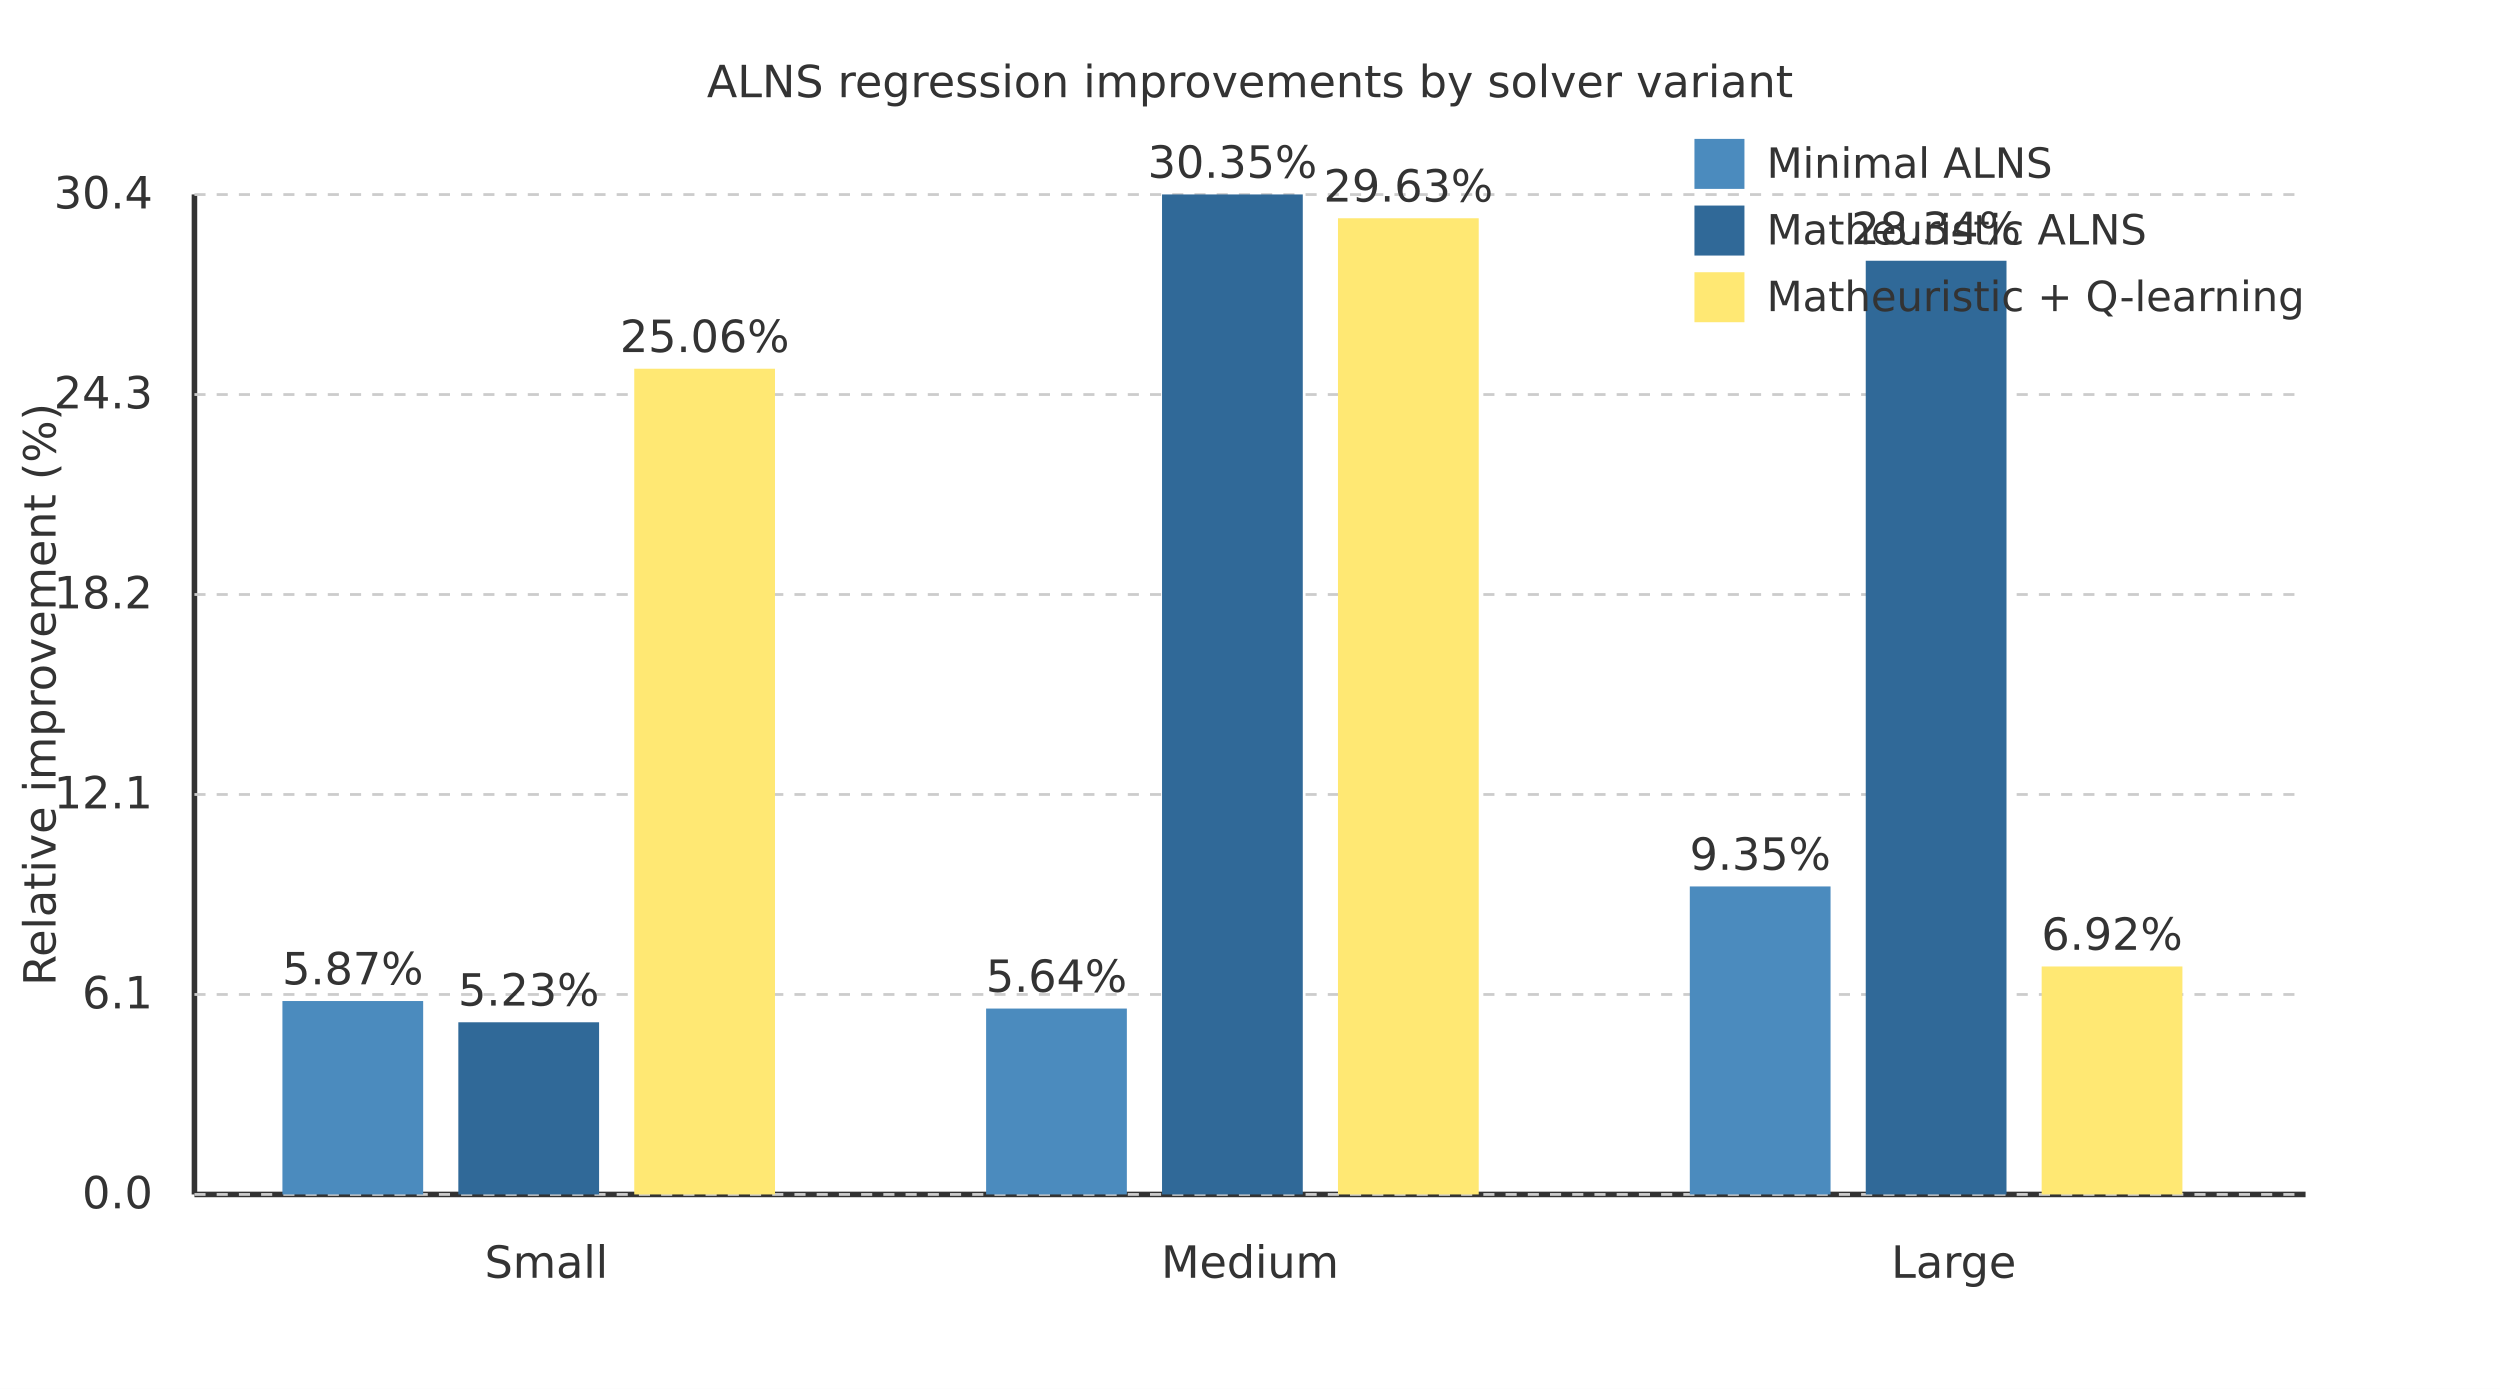
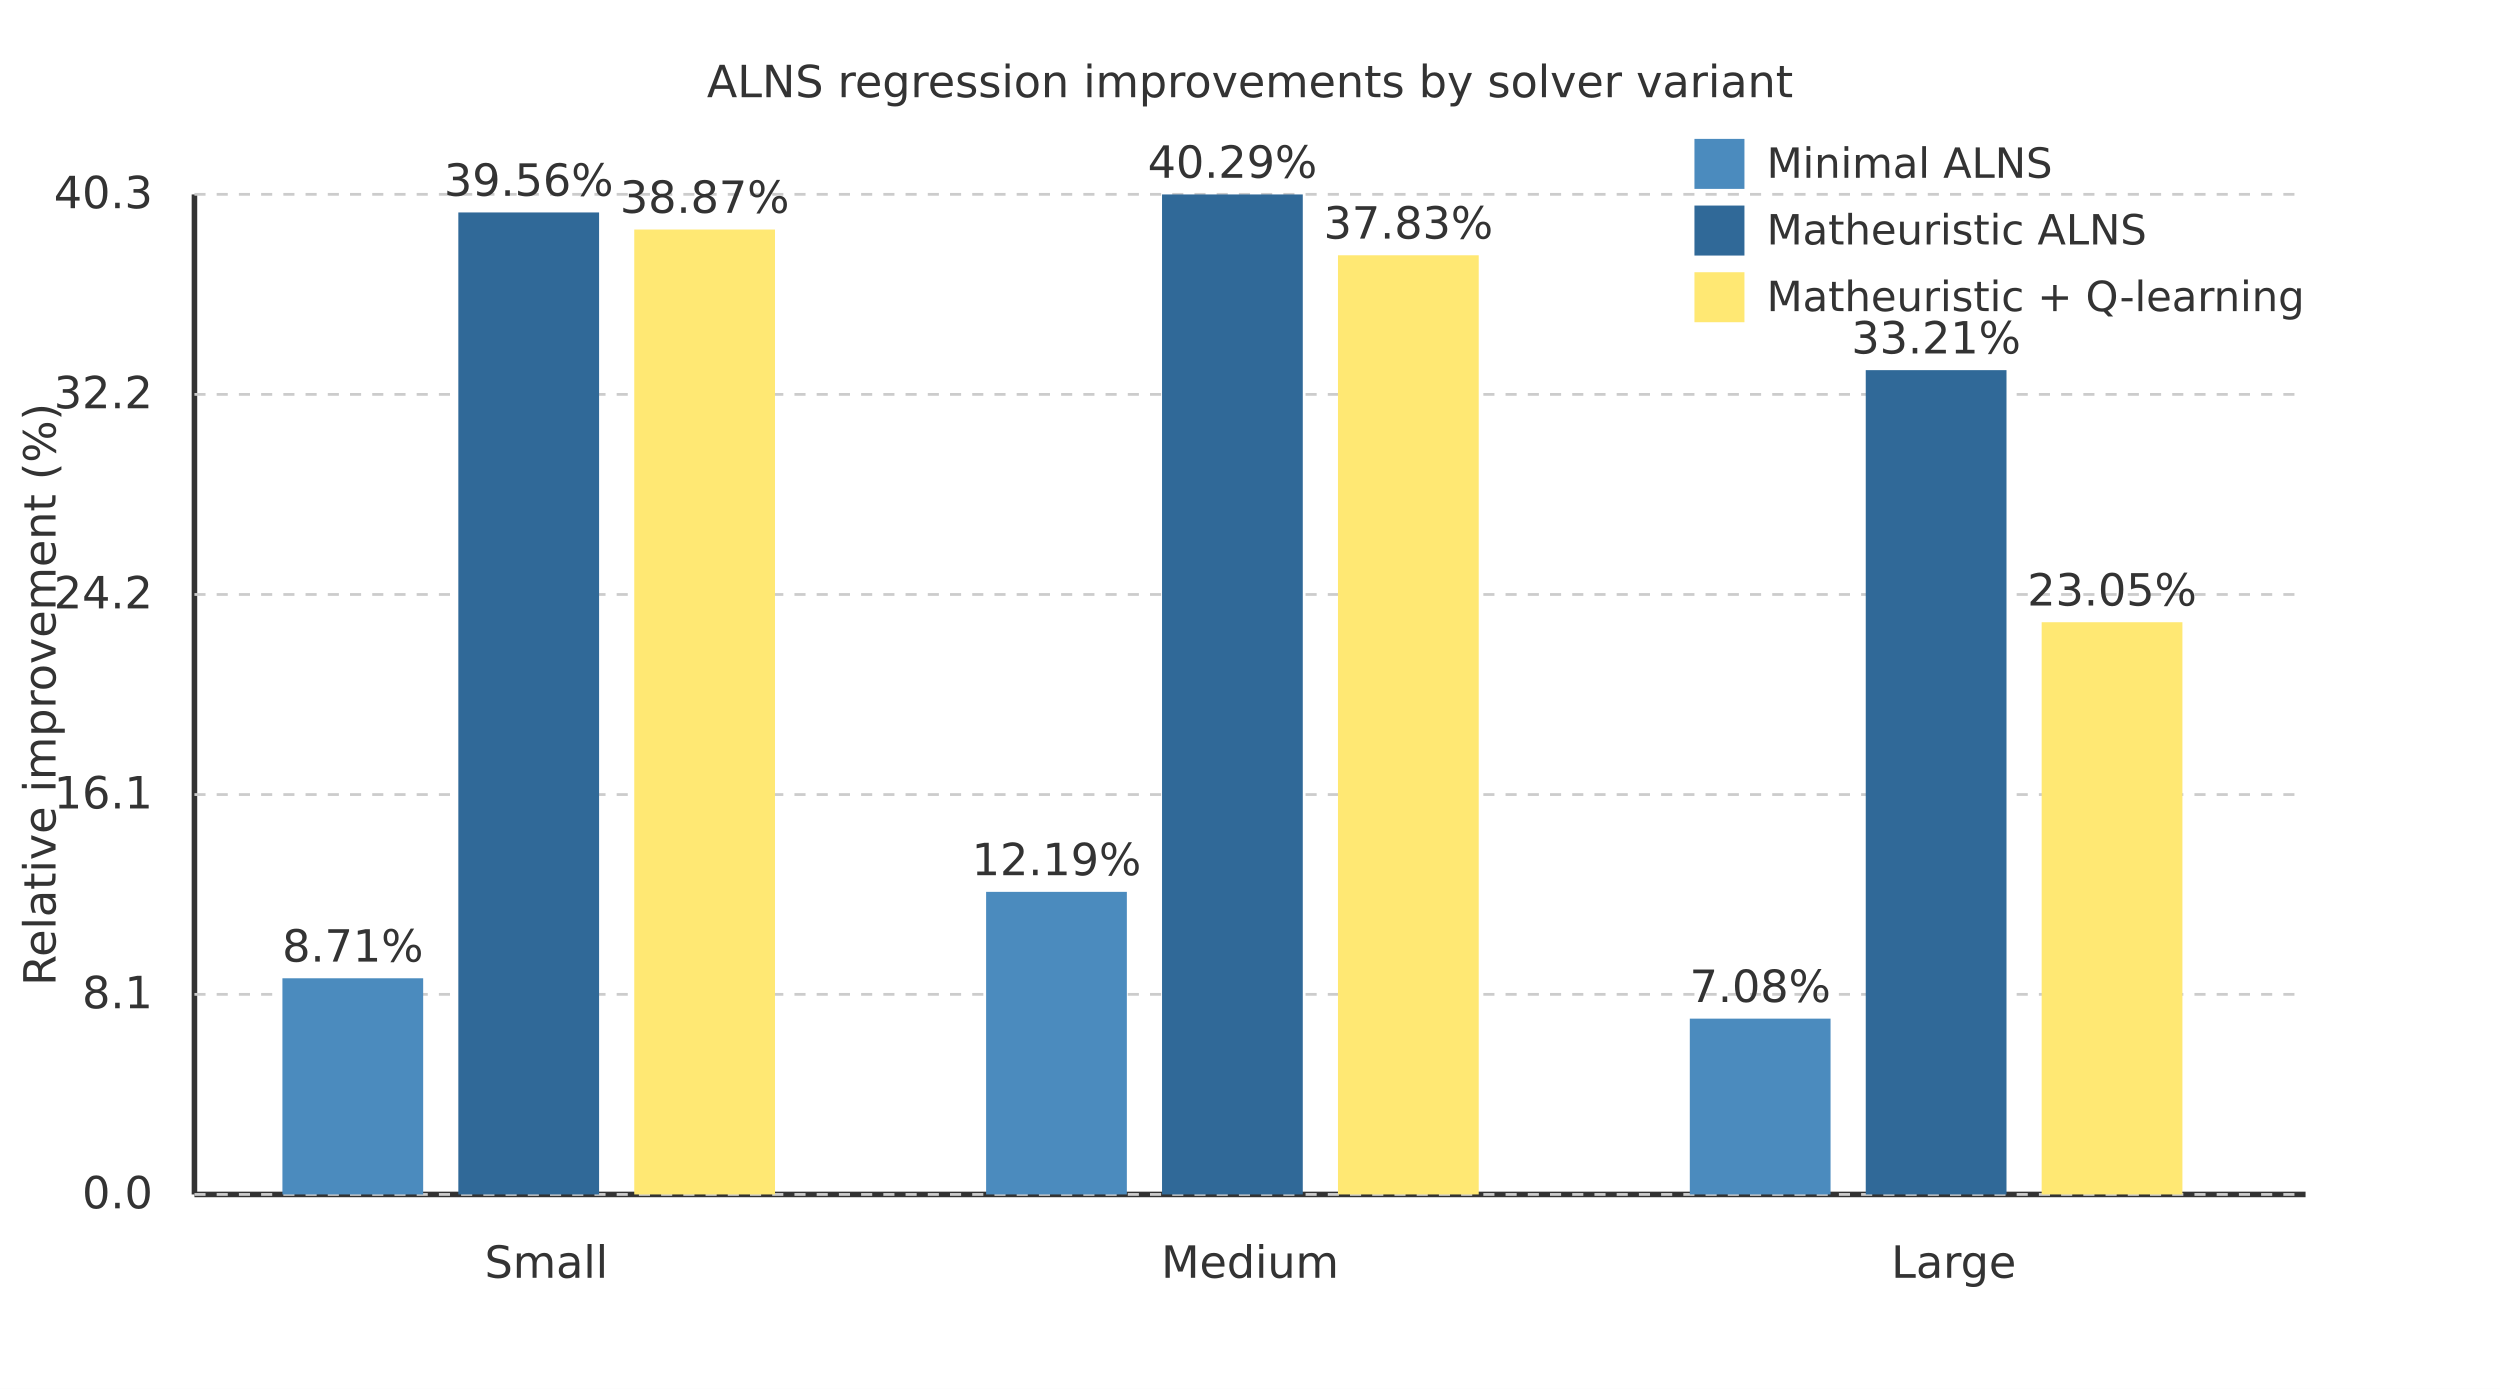
<svg xmlns="http://www.w3.org/2000/svg" width="900" height="500">
  <rect width="900" height="500" fill="white" />
  <style> .axis { stroke: #333; stroke-width: 2; }
          .grid { stroke: #ccc; stroke-width: 1; stroke-dasharray: 4 4; }
          .label { font-family: 'DejaVu Sans', Arial, sans-serif; font-size: 16px; fill: #333; }
          .legend { font-size: 15px; } </style>
  <line class="axis" x1="70" y1="70" x2="70" y2="430" />
  <line class="axis" x1="70" y1="430" x2="830" y2="430" />
  <line class="grid" x1="70" y1="430.00" x2="830" y2="430.00" />
  <text class="label" x="55" y="435.00" text-anchor="end">0.0</text>
-   <line class="grid" x1="70" y1="358.01" x2="830" y2="358.01" />
-   <text class="label" x="55" y="363.01" text-anchor="end">6.1</text>
-   <line class="grid" x1="70" y1="286.01" x2="830" y2="286.01" />
-   <text class="label" x="55" y="291.01" text-anchor="end">12.1</text>
-   <line class="grid" x1="70" y1="214.02" x2="830" y2="214.02" />
-   <text class="label" x="55" y="219.02" text-anchor="end">18.2</text>
-   <line class="grid" x1="70" y1="142.03" x2="830" y2="142.03" />
-   <text class="label" x="55" y="147.03" text-anchor="end">24.3</text>
-   <line class="grid" x1="70" y1="70.04" x2="830" y2="70.04" />
-   <text class="label" x="55" y="75.04" text-anchor="end">30.4</text>
+   <line class="grid" x1="70" y1="357.97" x2="830" y2="357.97" />
+   <text class="label" x="55" y="362.97" text-anchor="end">8.1</text>
+   <line class="grid" x1="70" y1="286.04" x2="830" y2="286.04" />
+   <text class="label" x="55" y="291.04" text-anchor="end">16.1</text>
+   <line class="grid" x1="70" y1="214.01" x2="830" y2="214.01" />
+   <text class="label" x="55" y="219.01" text-anchor="end">24.2</text>
+   <line class="grid" x1="70" y1="141.98" x2="830" y2="141.98" />
+   <text class="label" x="55" y="146.98" text-anchor="end">32.2</text>
+   <line class="grid" x1="70" y1="69.96" x2="830" y2="69.96" />
+   <text class="label" x="55" y="74.96" text-anchor="end">40.3</text>
  <text class="label" x="196.67" y="460" text-anchor="middle">Small</text>
-   <rect x="101.67" y="360.37" width="50.67" height="69.63" fill="#4B8BBE" />
-   <text class="label" x="127.00" y="354.37" text-anchor="middle">5.87%</text>
-   <rect x="165.00" y="368.02" width="50.67" height="61.98" fill="#306998" />
-   <text class="label" x="190.33" y="362.02" text-anchor="middle">5.23%</text>
-   <rect x="228.33" y="132.74" width="50.67" height="297.26" fill="#FFE873" />
-   <text class="label" x="253.67" y="126.74" text-anchor="middle">25.06%</text>
+   <rect x="101.67" y="352.18" width="50.67" height="77.82" fill="#4B8BBE" />
+   <text class="label" x="127.00" y="346.18" text-anchor="middle">8.71%</text>
+   <rect x="165.00" y="76.48" width="50.67" height="353.52" fill="#306998" />
+   <text class="label" x="190.33" y="70.48" text-anchor="middle">39.56%</text>
+   <rect x="228.33" y="82.63" width="50.67" height="347.37" fill="#FFE873" />
+   <text class="label" x="253.67" y="76.63" text-anchor="middle">38.87%</text>
  <text class="label" x="450.00" y="460" text-anchor="middle">Medium</text>
-   <rect x="355.00" y="363.08" width="50.67" height="66.92" fill="#4B8BBE" />
-   <text class="label" x="380.33" y="357.08" text-anchor="middle">5.64%</text>
+   <rect x="355.00" y="321.07" width="50.67" height="108.93" fill="#4B8BBE" />
+   <text class="label" x="380.33" y="315.07" text-anchor="middle">12.19%</text>
  <rect x="418.33" y="70.00" width="50.67" height="360.00" fill="#306998" />
-   <text class="label" x="443.67" y="64.00" text-anchor="middle">30.35%</text>
-   <rect x="481.67" y="78.57" width="50.67" height="351.43" fill="#FFE873" />
-   <text class="label" x="507.00" y="72.57" text-anchor="middle">29.63%</text>
+   <text class="label" x="443.67" y="64.00" text-anchor="middle">40.29%</text>
+   <rect x="481.67" y="91.90" width="50.67" height="338.10" fill="#FFE873" />
+   <text class="label" x="507.00" y="85.90" text-anchor="middle">37.83%</text>
  <text class="label" x="703.33" y="460" text-anchor="middle">Large</text>
-   <rect x="608.33" y="319.12" width="50.67" height="110.88" fill="#4B8BBE" />
-   <text class="label" x="633.67" y="313.12" text-anchor="middle">9.35%</text>
-   <rect x="671.67" y="93.87" width="50.67" height="336.13" fill="#306998" />
-   <text class="label" x="697.00" y="87.87" text-anchor="middle">28.34%</text>
-   <rect x="735.00" y="347.93" width="50.67" height="82.07" fill="#FFE873" />
-   <text class="label" x="760.33" y="341.93" text-anchor="middle">6.92%</text>
+   <rect x="608.33" y="366.71" width="50.67" height="63.29" fill="#4B8BBE" />
+   <text class="label" x="633.67" y="360.71" text-anchor="middle">7.08%</text>
+   <rect x="671.67" y="133.25" width="50.67" height="296.75" fill="#306998" />
+   <text class="label" x="697.00" y="127.25" text-anchor="middle">33.21%</text>
+   <rect x="735.00" y="224.00" width="50.67" height="206.00" fill="#FFE873" />
+   <text class="label" x="760.33" y="218.00" text-anchor="middle">23.05%</text>
  <rect x="610" y="50" width="18" height="18" fill="#4B8BBE" />
  <text class="label legend" x="636" y="64">Minimal ALNS</text>
  <rect x="610" y="74" width="18" height="18" fill="#306998" />
  <text class="label legend" x="636" y="88">Matheuristic ALNS</text>
  <rect x="610" y="98" width="18" height="18" fill="#FFE873" />
  <text class="label legend" x="636" y="112">Matheuristic + Q-learning</text>
  <text class="label" x="450.0" y="35.0" text-anchor="middle">ALNS regression improvements by solver variant</text>
  <text class="label" x="20" y="250.0" text-anchor="middle" transform="rotate(-90 20,250.0)">Relative improvement (%)</text>
</svg>
